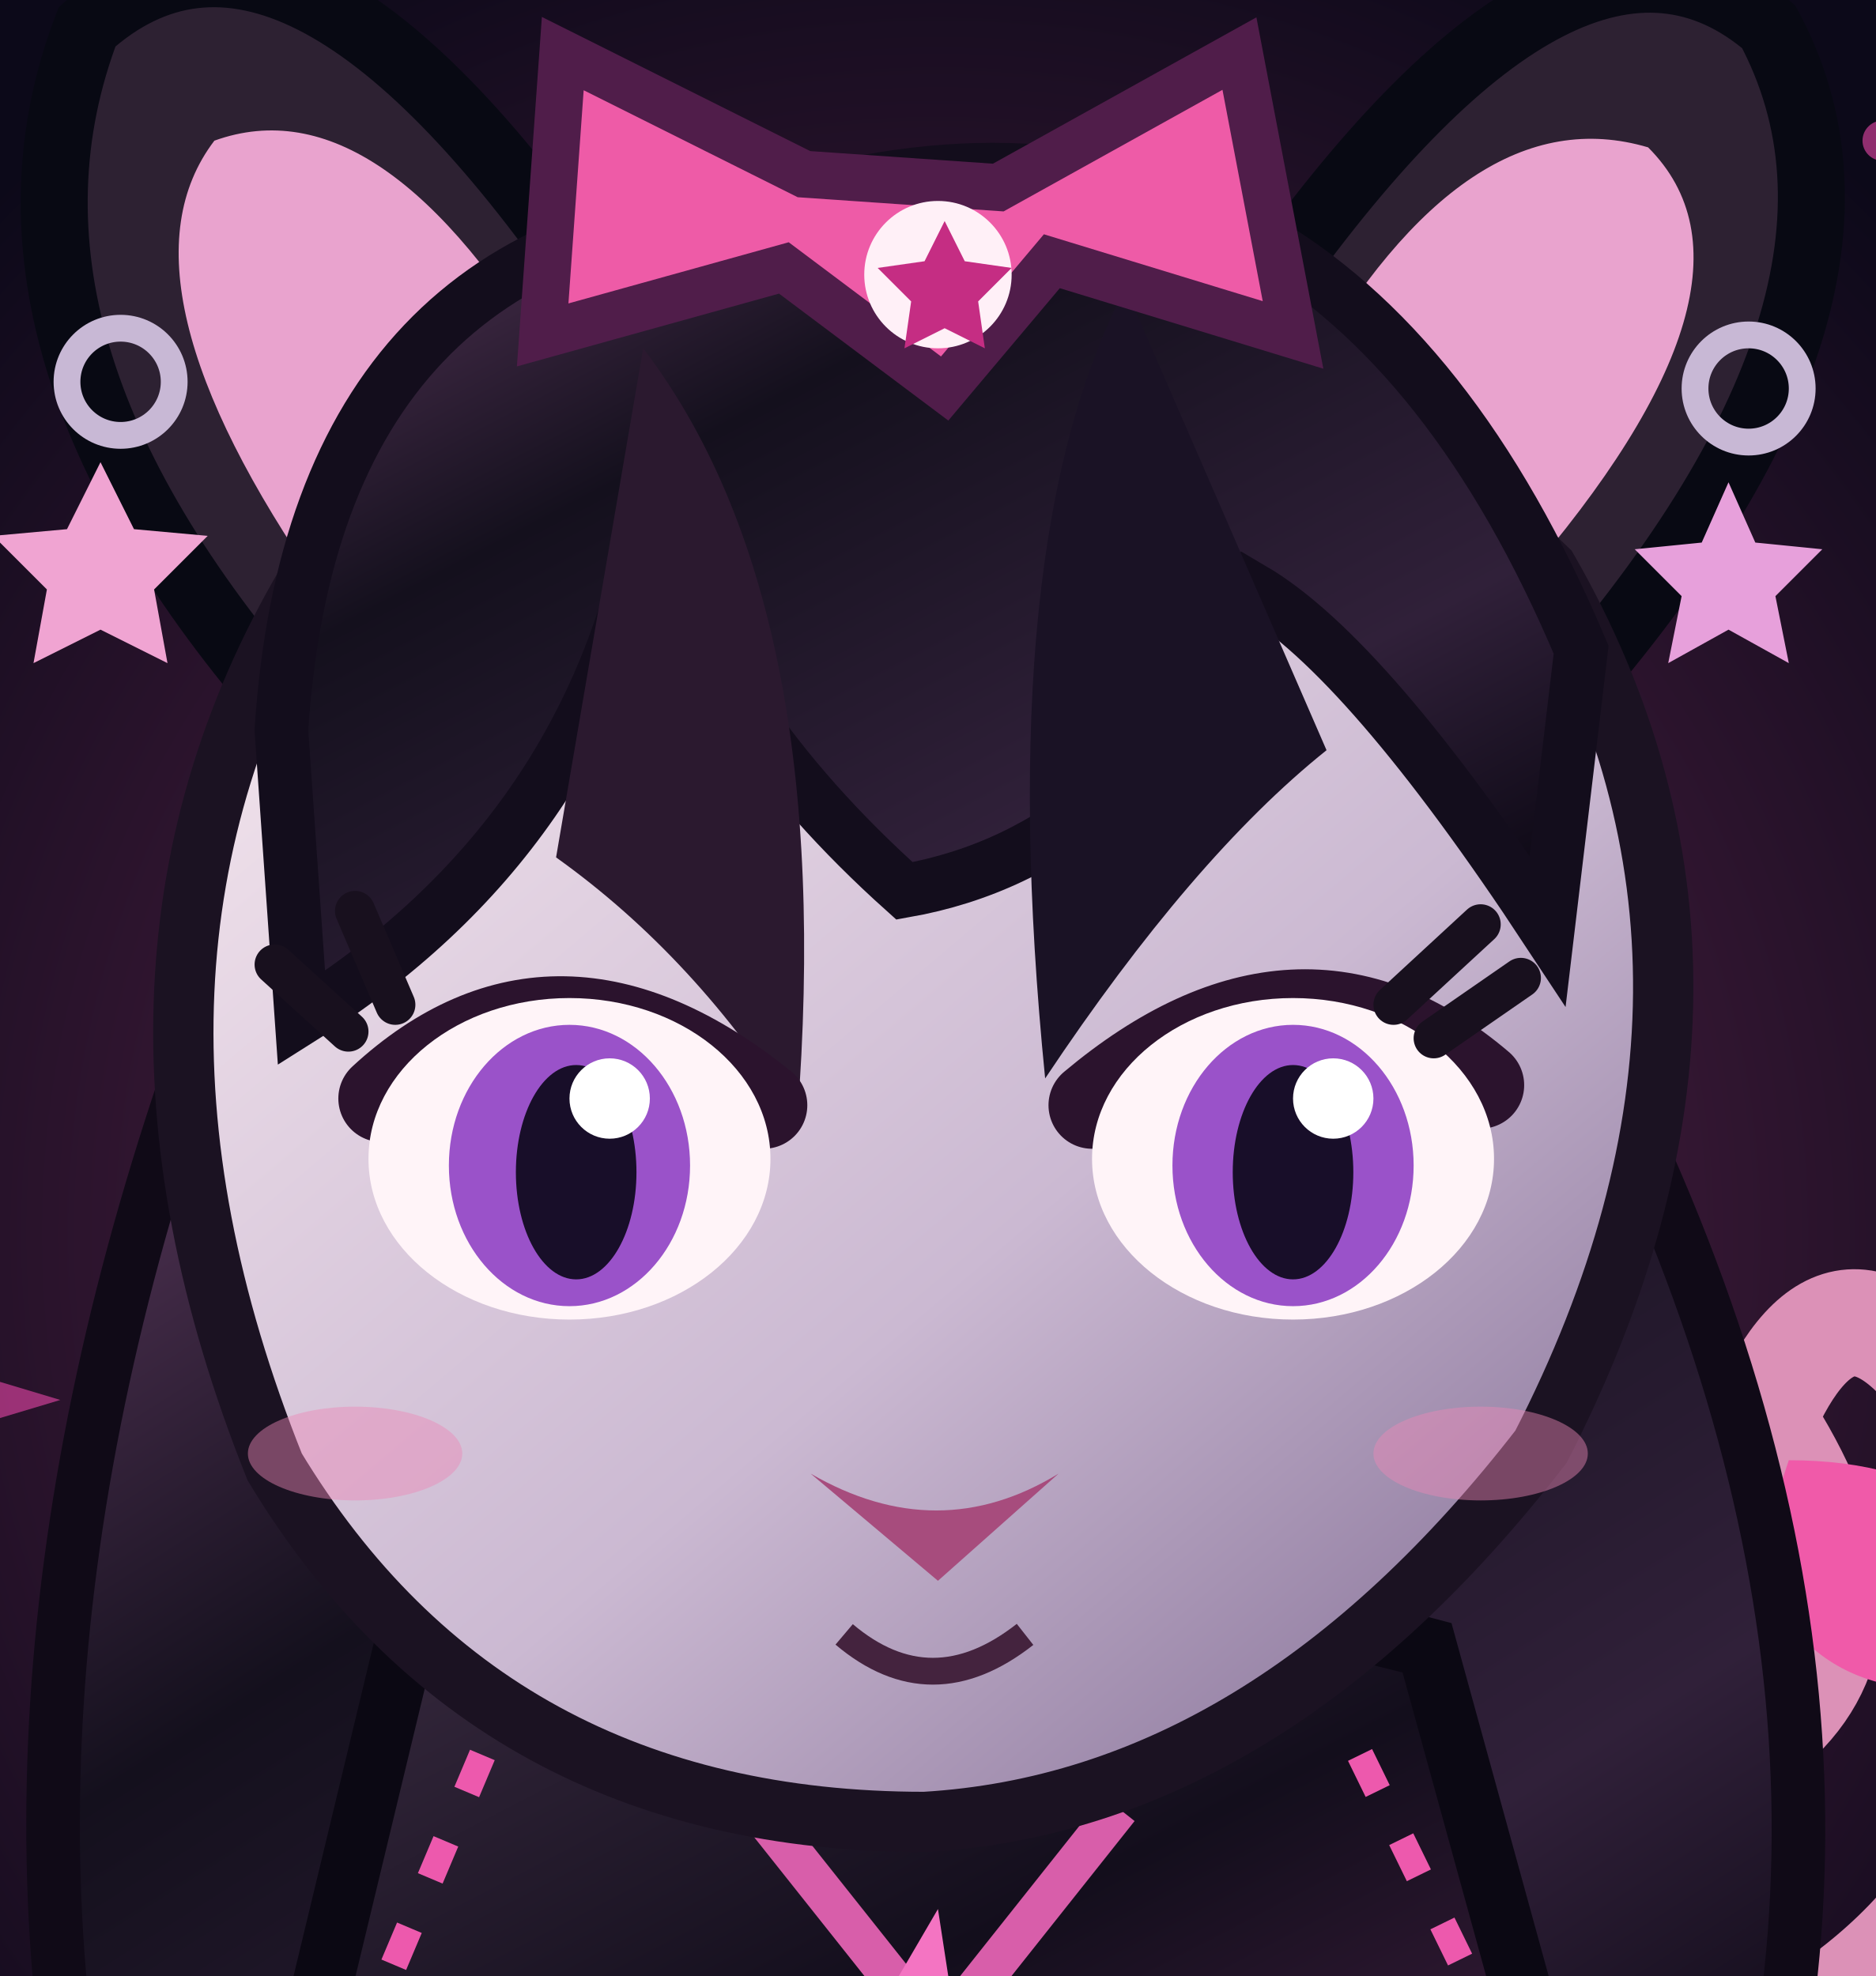
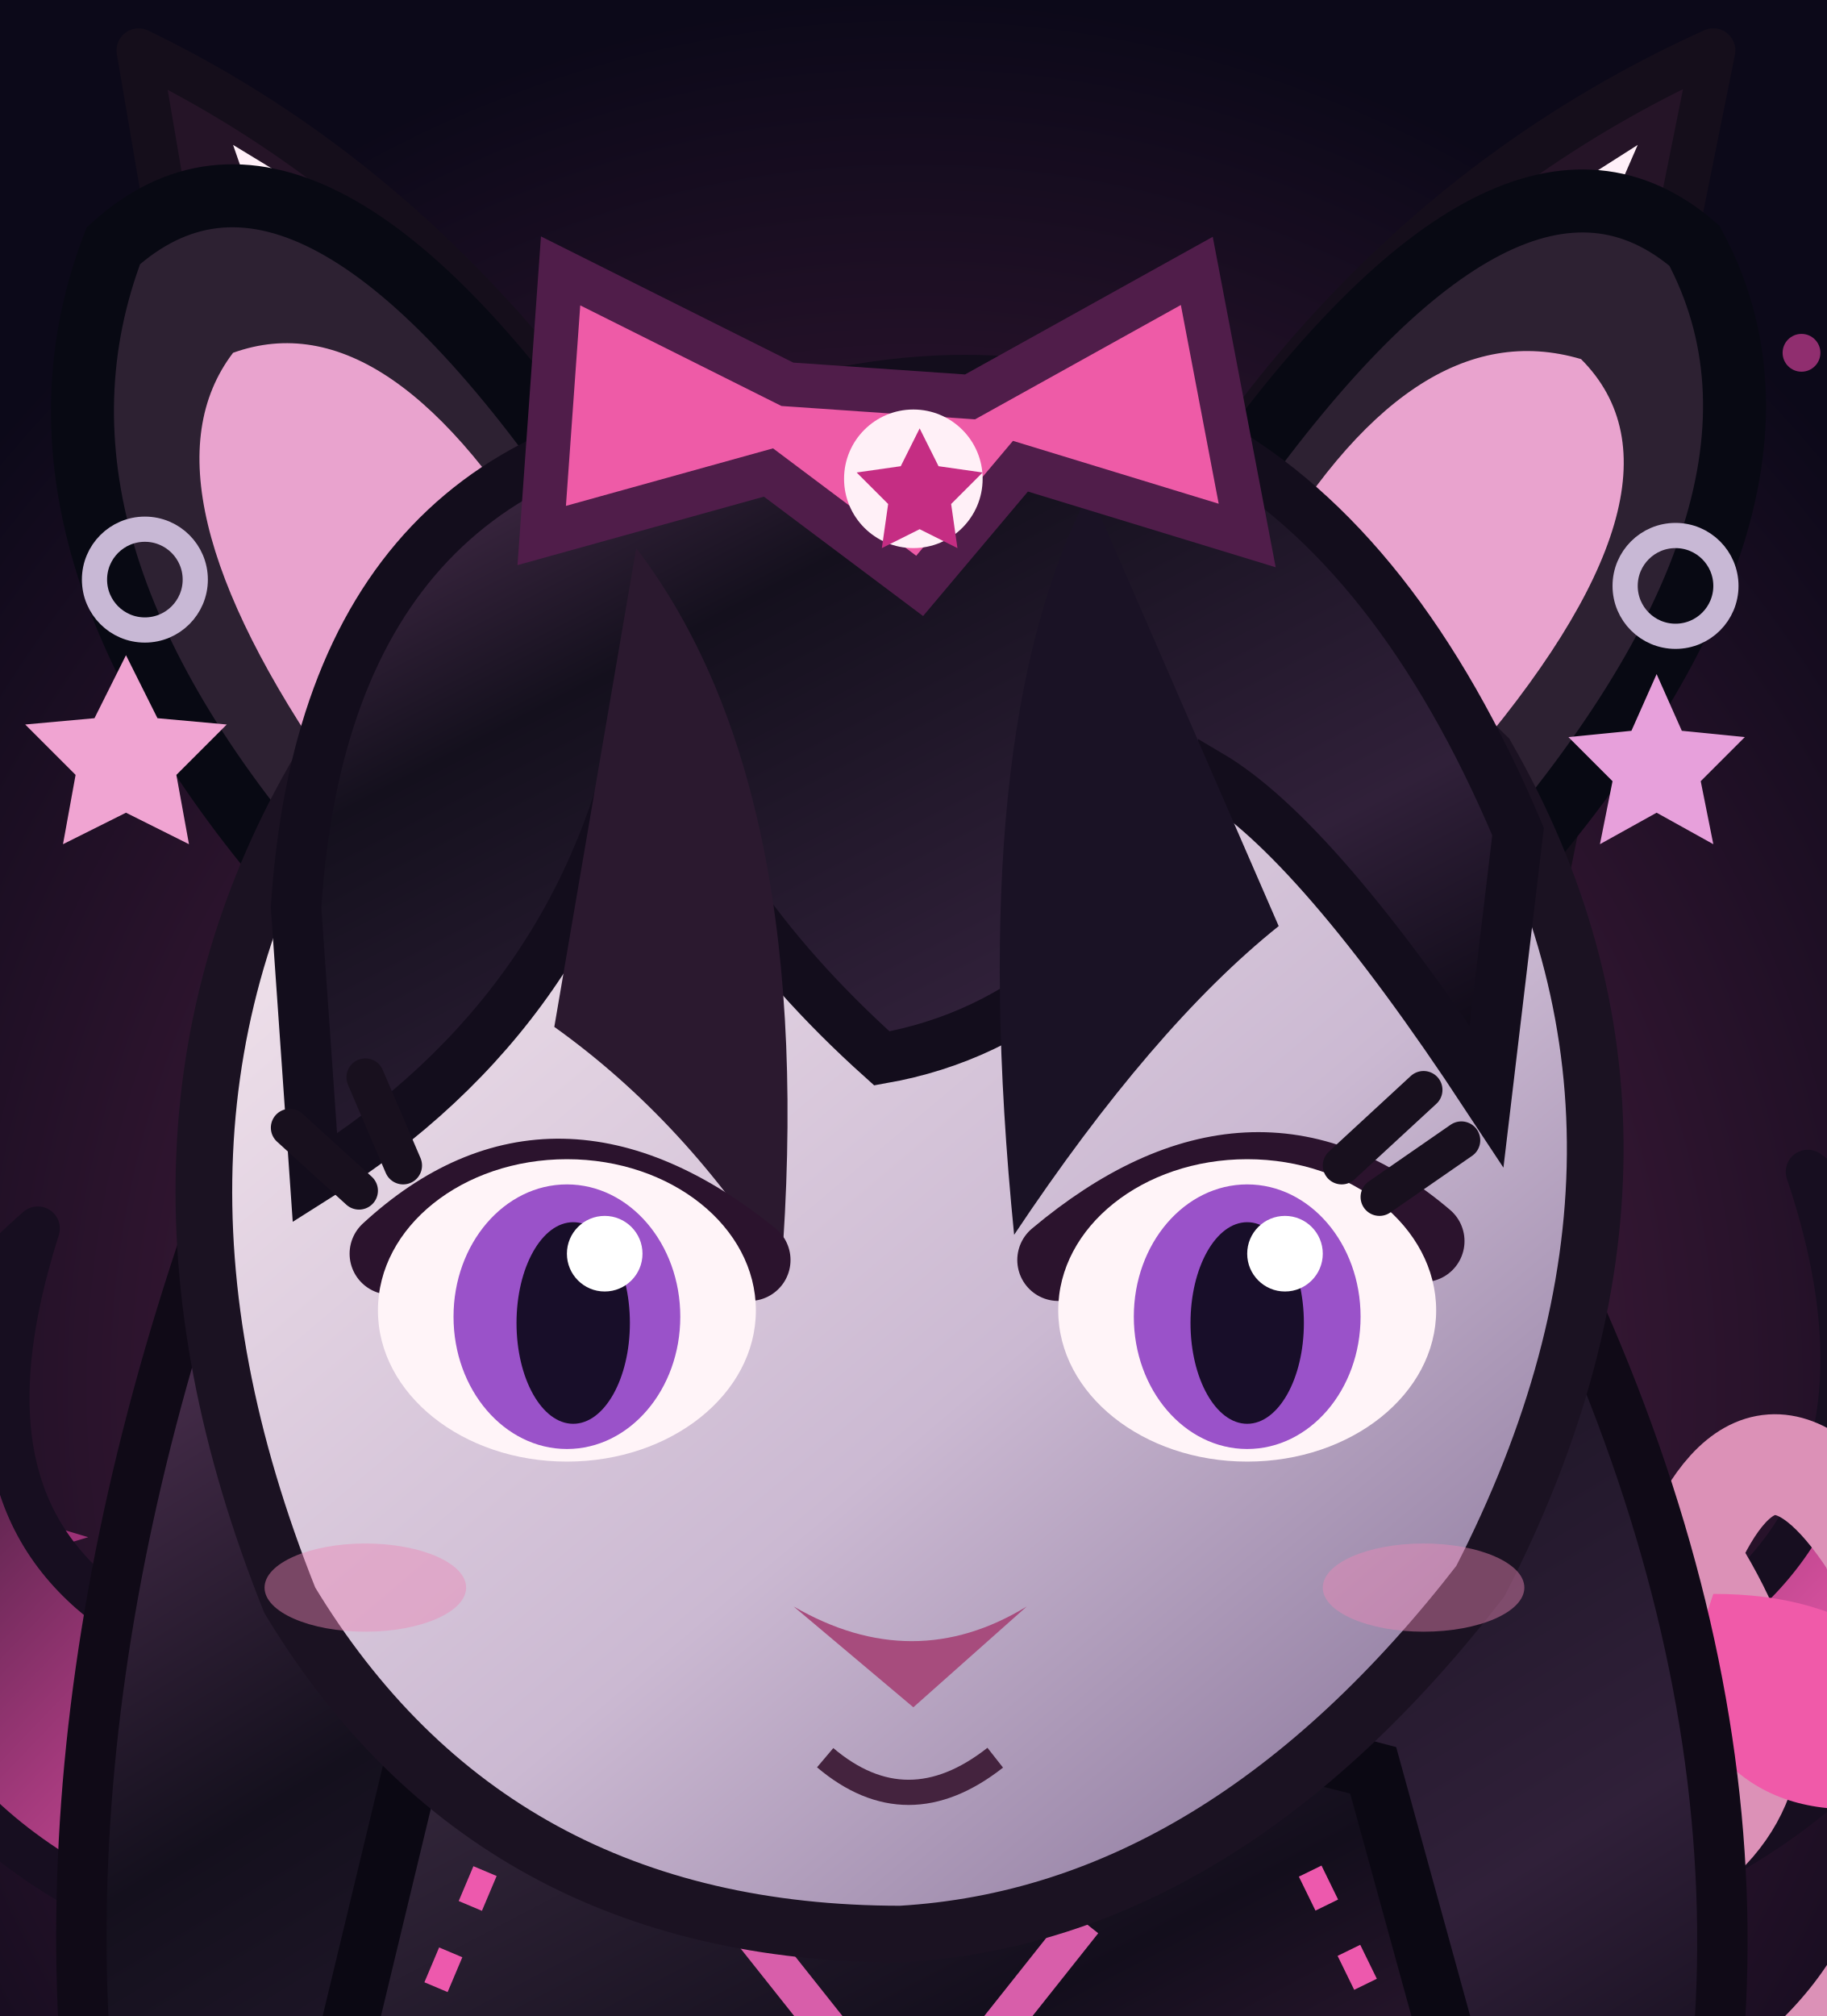
- <svg xmlns="http://www.w3.org/2000/svg" viewBox="60 35 280 295" role="img" aria-labelledby="title desc">
+ <svg xmlns="http://www.w3.org/2000/svg" viewBox="55 0 290 320" role="img" aria-labelledby="title desc">
  <defs>
    <radialGradient id="night">
      <stop stop-color="#62264f" />
      <stop offset="1" stop-color="#0c0919" />
    </radialGradient>
    <linearGradient id="hair" x2=".8" y2="1">
      <stop stop-color="#5c395e" />
      <stop offset=".35" stop-color="#14101d" />
      <stop offset=".75" stop-color="#302039" />
      <stop offset="1" stop-color="#0a0712" />
    </linearGradient>
    <linearGradient id="fur" x2=".8" y2="1">
      <stop stop-color="#fff2f5" />
      <stop offset=".65" stop-color="#cbb9d2" />
      <stop offset="1" stop-color="#8b779c" />
    </linearGradient>
    <linearGradient id="coat" x2=".8" y2="1">
      <stop stop-color="#3c2d43" />
      <stop offset=".5" stop-color="#130e1c" />
      <stop offset="1" stop-color="#4d2349" />
    </linearGradient>
    <filter id="glow">
      <feGaussianBlur stdDeviation="6" />
    </filter>
  </defs>
  <rect width="400" height="440" rx="34" fill="url(#night)" />
  <g fill="#e846a9" opacity=".6">
    <circle cx="50" cy="82" r="2" />
    <circle cx="341" cy="56" r="3" />
    <circle cx="358" cy="303" r="2" />
    <path d="M54 232l5 9 10 3-10 3-5 9-5-9-10-3 10-3Z" />
+   </g>
+   <defs>
+     <linearGradient id="foxTail" x1="0" y1="0" x2="1" y2="1">
+       <stop stop-color="#140e1e" />
+       <stop offset=".48" stop-color="#a2397b" />
+       <stop offset=".8" stop-color="#f25eb1" />
+       <stop offset="1" stop-color="#fff1f7" />
+     </linearGradient>
+   </defs>
+   <g id="boogie-fox-tails" stroke="#170e20" stroke-width="7" stroke-linejoin="round">
+     <path d="M128 316C22 307 15 235 61 195C40 261 91 267 150 279Z" fill="url(#foxTail)" />
+     <path d="M262 312C366 307 397 227 342 186C366 257 307 275 251 277Z" fill="url(#foxTail)" />
+     <path d="M198 319C115 350 101 426 188 426C249 424 274 358 222 317Z" fill="url(#foxTail)" />
+   </g>
+   <g id="boogie-fox-ears" stroke="#150e1b" stroke-width="7" stroke-linejoin="round">
+     <path d="M99 137L77 8Q135 36 170 104Z" fill="#251427" />
+     <path d="M301 137L327 8Q265 36 231 104Z" fill="#251427" />
+     <path d="M107 102L93 37L148 95Z" fill="#e57cb5" />
+     <path d="M294 102L311 37L251 95Z" fill="#e57cb5" />
+     <path d="M100 46L92 23L115 37M305 46L315 23L293 37" fill="#fff0f8" stroke="none" />
  </g>
  <ellipse cx="200" cy="413" rx="139" ry="15" fill="#e84aaf" opacity=".35" filter="url(#glow)" />
  <path d="M263 360Q391 337 352 245Q335 219 323 247Q358 301 270 309" fill="none" stroke="#dc91b7" stroke-width="16" stroke-linecap="round" />
  <path d="M327 253q34 0 40 31q-35 11-45-16" fill="#f05aa9" />
  <path d="M103 141Q55 86 73 39Q103 12 148 77M292 141Q346 80 324 39Q295 14 250 77" fill="#2d2132" stroke="#080913" stroke-width="10" />
  <path d="M108 123Q76 77 92 56Q117 47 143 91M287 122Q326 77 306 57Q279 49 255 91" fill="#e9a3ce" />
  <path d="M90 190Q53 294 78 379L116 392L145 308M297 190Q349 291 315 381L277 392L255 307" fill="url(#hair)" stroke="#100a17" stroke-width="8" />
  <path d="M120 282Q194 260 273 281L303 390Q202 425 94 390Z" fill="url(#coat)" stroke="#0b0813" stroke-width="9" />
  <path d="M132 297l-19 45m150-45 22 45" stroke="#ed59ad" stroke-width="4" stroke-dasharray="6 8" />
  <path d="M173 305l27 34 27-34" stroke="#d85eaa" stroke-width="6" fill="none" />
  <path d="M186 331l14 9-14 10 4-13-10-6 13 1 7-12 2 13 12 2-12 6" fill="#f474c2" />
  <path d="M117 351l-13 56q38 15 83 0l-5-52M220 355l-5 52q46 15 85 0l-14-56" fill="#1b1424" stroke="#0a0810" stroke-width="7" />
  <path d="M114 381h73m29 0h73" stroke="#e15ba4" stroke-width="7" />
  <path d="M115 392h73m29 0h73" stroke="#8d638e" stroke-width="4" />
  <path d="M103 406q44 8 85 0m26 0q44 8 86 0" stroke="#ed6eb6" stroke-width="7" fill="none" />
  <path d="M107 120Q200 31 291 120Q326 181 290 251Q249 304 198 307Q133 307 101 254Q71 179 107 120Z" fill="url(#fur)" stroke="#1b1222" stroke-width="9" />
  <path d="M102 144Q107 68 177 65Q258 42 296 132L291 174Q264 133 247 123Q229 162 195 168Q166 142 157 112Q148 160 105 187Z" fill="url(#hair)" stroke="#130d1c" stroke-width="8" />
  <path d="M156 87Q185 125 179 202Q164 178 143 163" fill="#2b192f" />
  <path d="M228 78Q208 116 216 196Q238 163 258 147" fill="#1a1225" />
  <path d="M117 199Q143 175 174 200M223 200Q254 174 281 197" fill="none" stroke="#2b132d" stroke-width="13" stroke-linecap="round" />
  <ellipse cx="145" cy="208" rx="30" ry="24" fill="#fff4f8" />
  <ellipse cx="253" cy="208" rx="30" ry="24" fill="#fff4f8" />
  <ellipse cx="145" cy="209" rx="18" ry="21" fill="#9a52c9" />
  <ellipse cx="253" cy="209" rx="18" ry="21" fill="#9a52c9" />
  <ellipse cx="146" cy="210" rx="9" ry="16" fill="#180e29" />
  <ellipse cx="253" cy="210" rx="9" ry="16" fill="#180e29" />
  <circle cx="151" cy="199" r="6" fill="white" />
  <circle cx="259" cy="199" r="6" fill="white" />
  <path d="M112 189l-11-10m18 6-6-14m155 14 13-12m-7 17 13-9" stroke="#18101e" stroke-width="6" stroke-linecap="round" />
  <path d="M181 255q19 11 37 0l-18 16Z" fill="#a74c7d" />
  <path d="M186 279q13 11 27 0" stroke="#44233e" stroke-width="4" fill="none" />
  <ellipse cx="113" cy="252" rx="16" ry="7" fill="#ec87b6" opacity=".45" />
  <ellipse cx="281" cy="252" rx="16" ry="7" fill="#ec87b6" opacity=".45" />
  <path d="M180 61l-36-18-3 42 36-10 24 18 16-19 36 11-8-42-36 20Z" fill="#ee5ba7" stroke="#501d4a" stroke-width="7" />
  <circle cx="200" cy="76" r="11" fill="#fff0f7" />
  <path d="M201 68l3 6 7 1-5 5 1 7-6-3-6 3 1-7-5-5 7-1Z" fill="#c52d83" />
  <g fill="none" stroke="#c8b8d5" stroke-width="4">
    <circle cx="78" cy="92" r="8" />
    <circle cx="321" cy="93" r="8" />
  </g>
  <path d="M75 104l5 10 11 1-8 8 2 11-10-5-10 5 2-11-8-8 11-1Z" fill="#f0a4d2" />
  <path d="M318 107l4 9 10 1-7 7 2 10-9-5-9 5 2-10-7-7 10-1Z" fill="#e7a0db" />
</svg>
